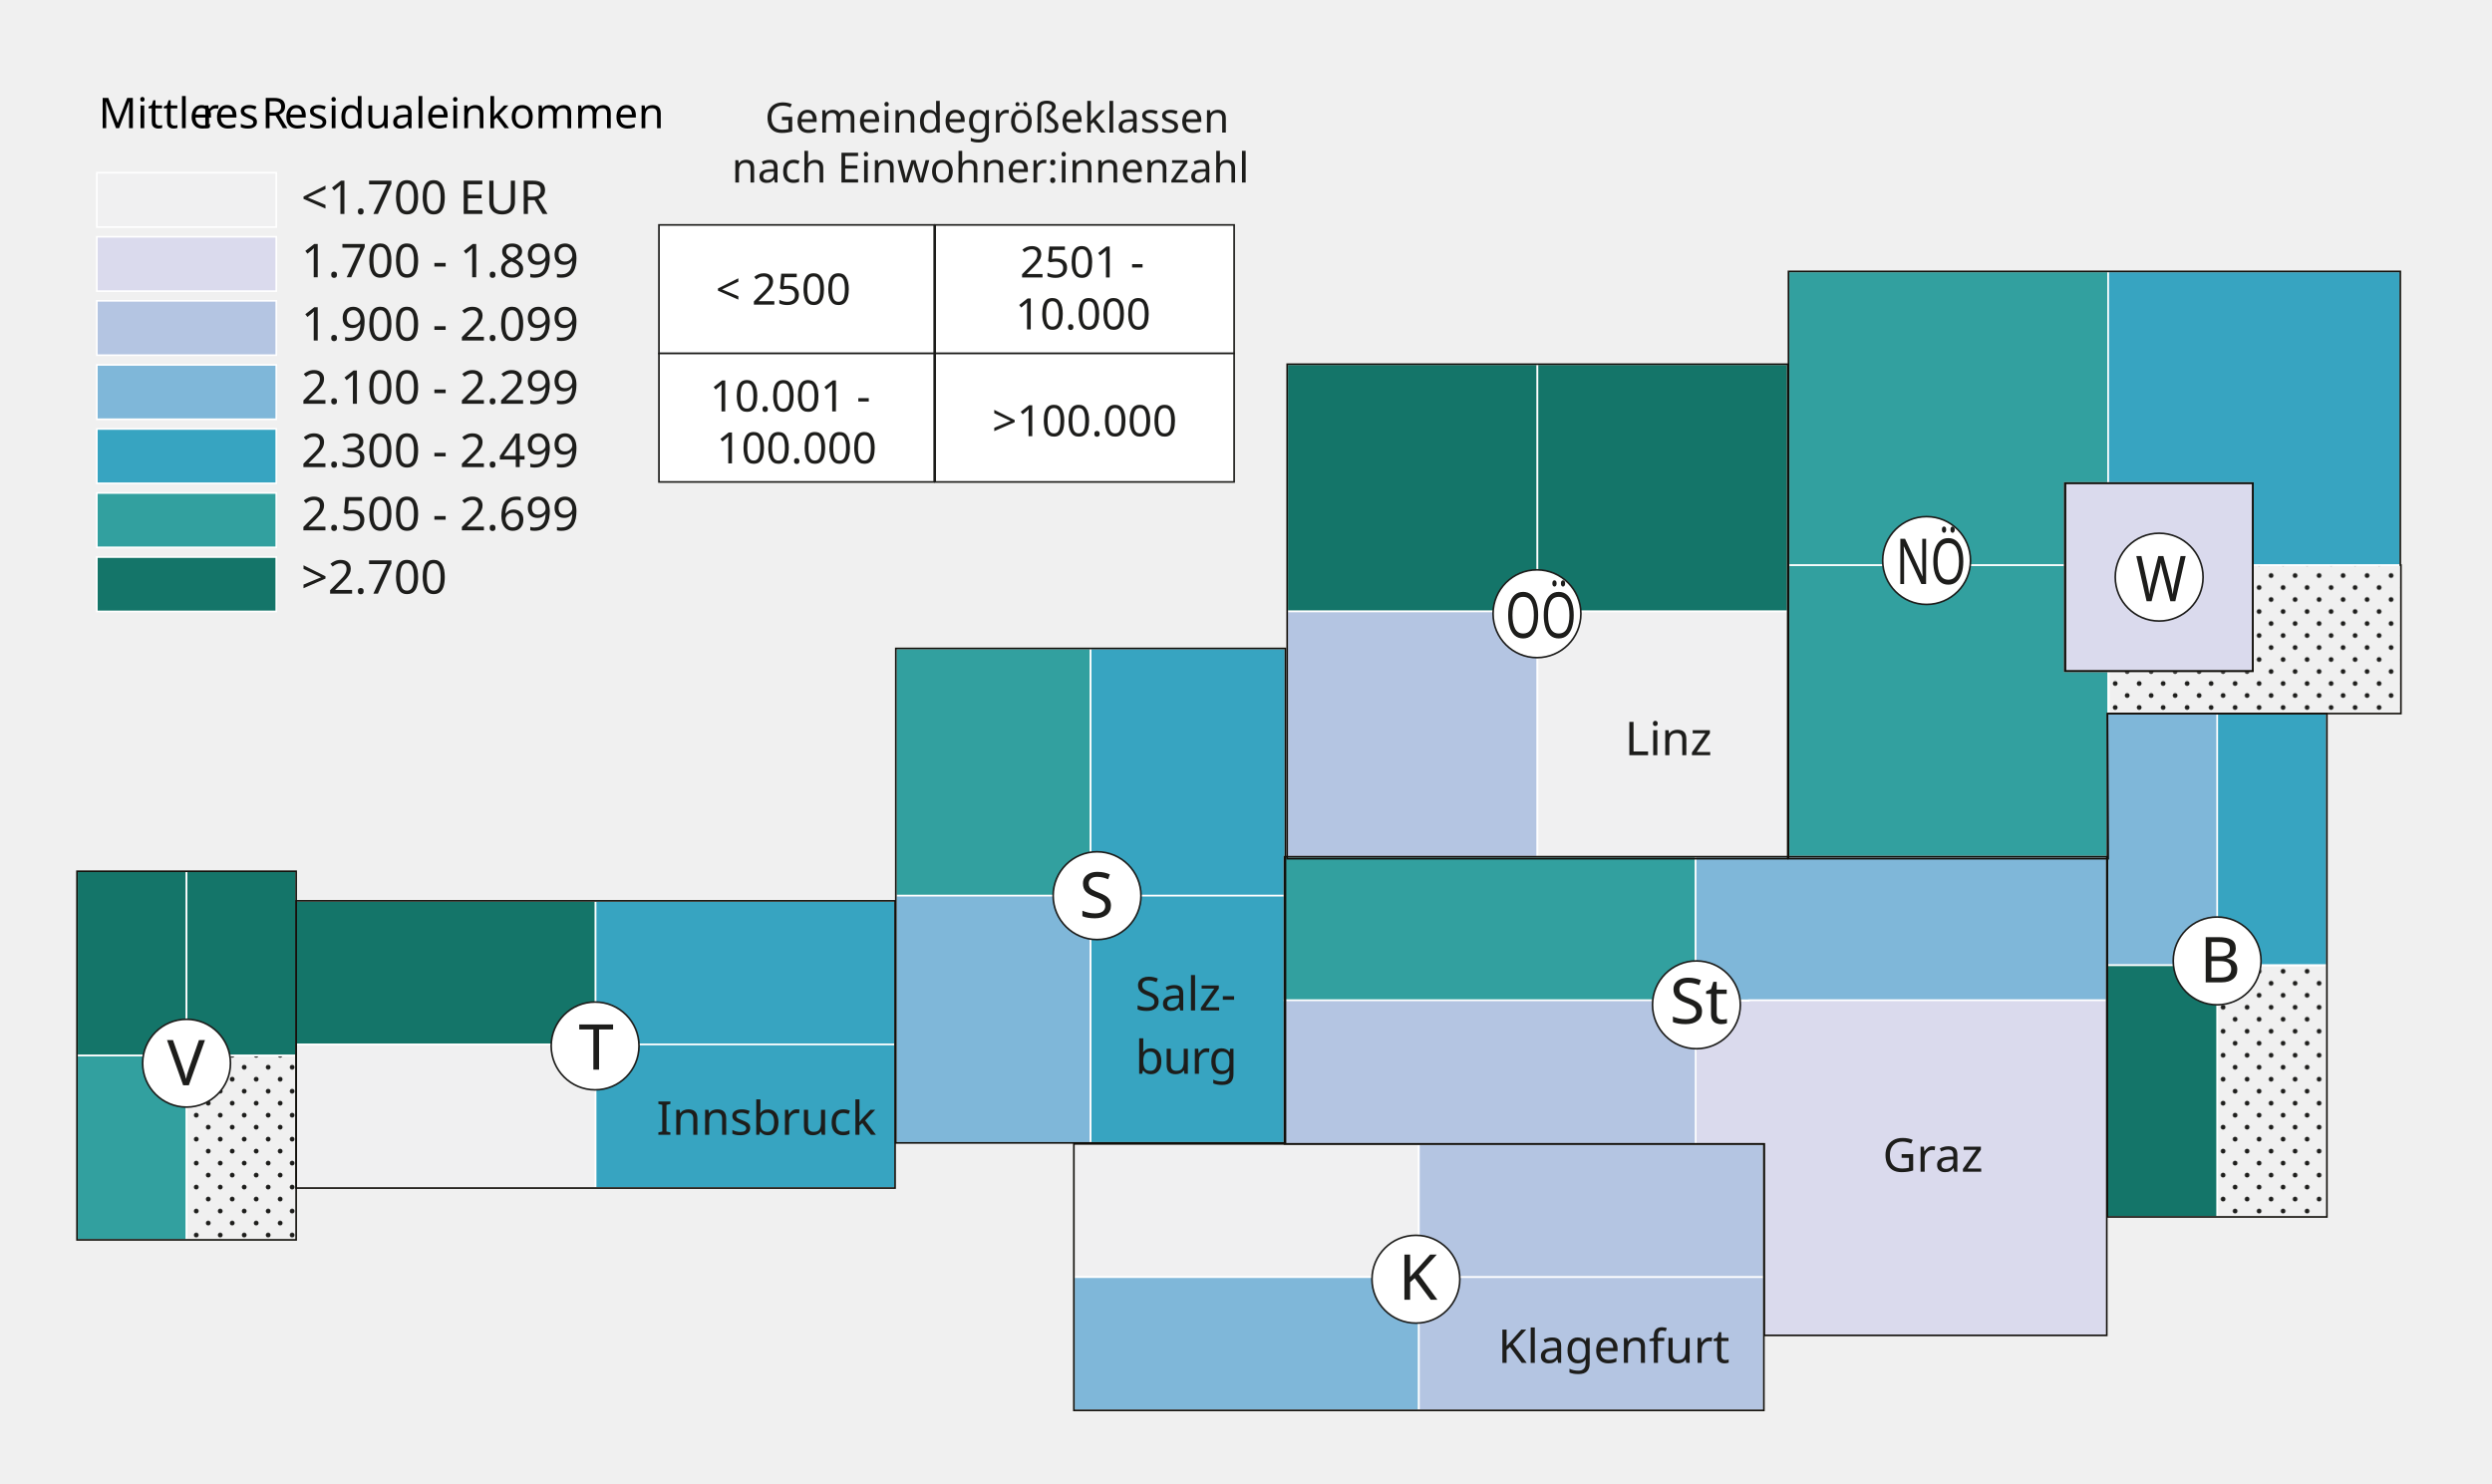
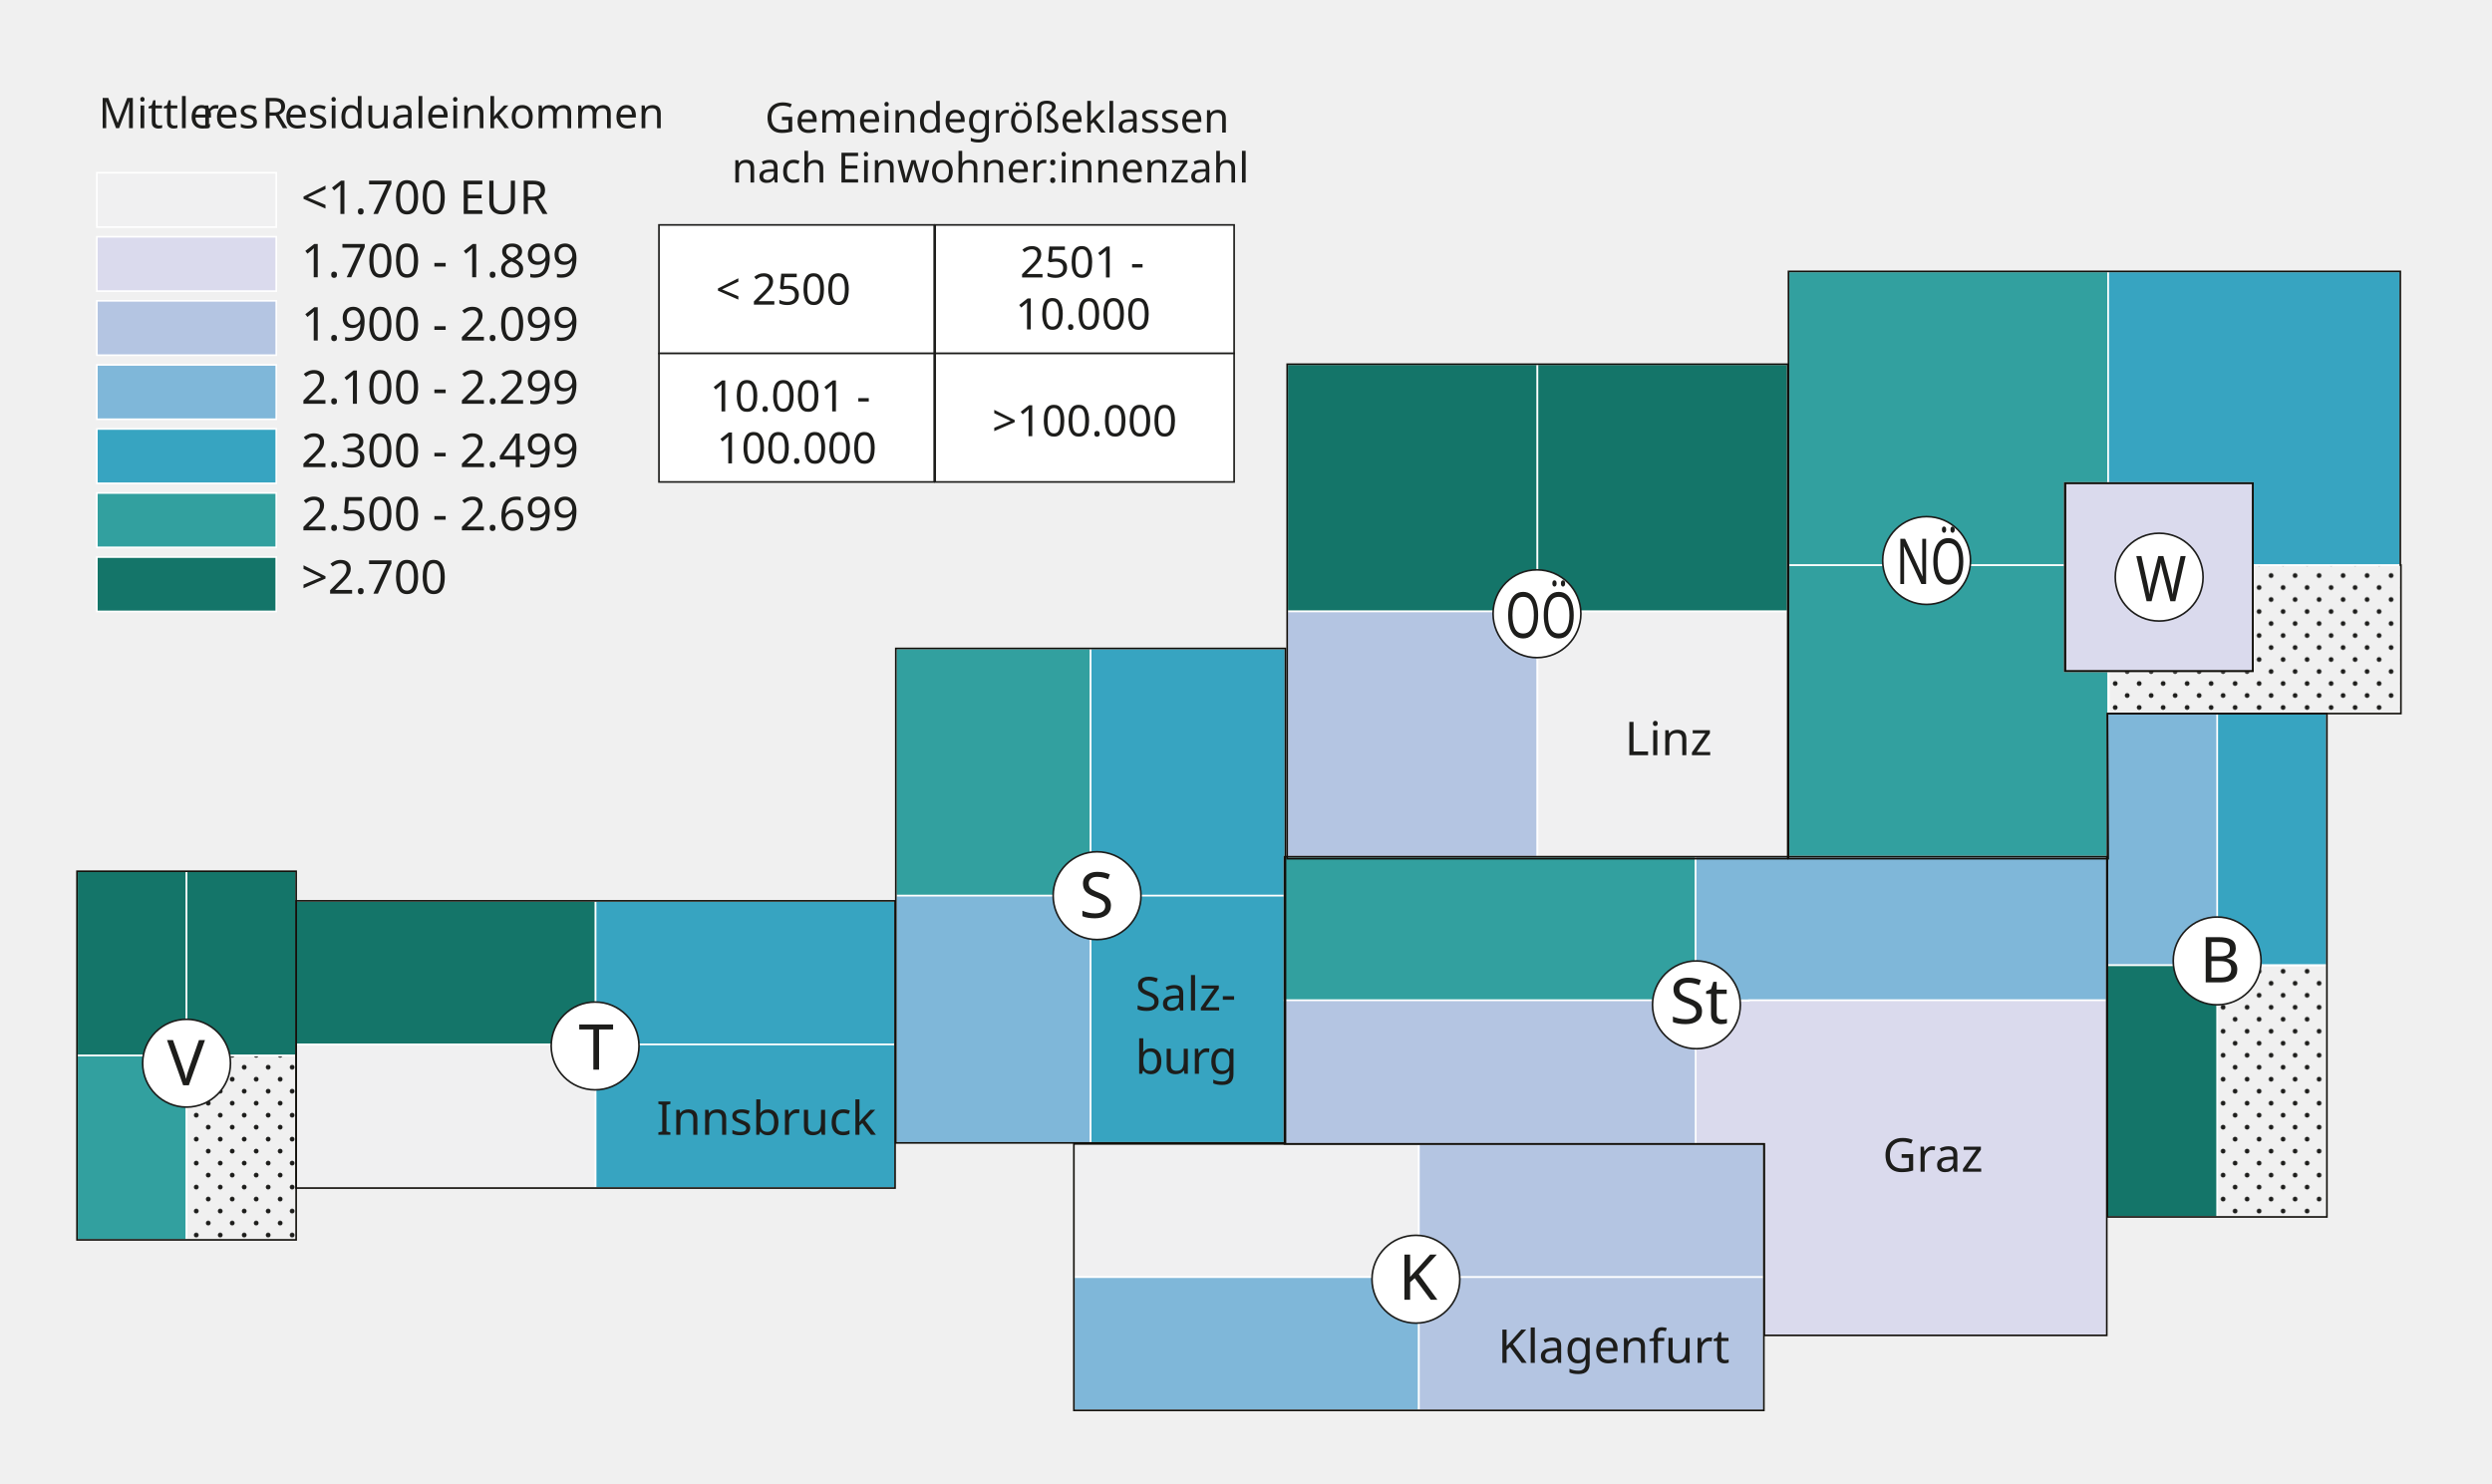
<svg xmlns="http://www.w3.org/2000/svg" id="Ebene_1" viewBox="0 0 1496 890.67">
  <defs>
    <style>
      text {
        pointer-events: none;
      }

      .mm-cls-1 {
        letter-spacing: -.02em;
      }

      .mm-cls-2 {
        letter-spacing: 0em;
      }

      .mm-cls-3 {
        fill: url(#Unnamed_Pattern);
      }

      .mm-cls-4 {
        letter-spacing: -.02em;
      }

      .mm-cls-5 {
        clip-path: url(#clippath-4);
      }

-       .mm-cls-6, .mm-mm-cls-7, .mm-cls-8, .mm-cls-9, .mm-cls-10, .mm-cls-11, .mm-cls-12, .mm-cls-13 {
+       .mm-cls-6, .mm-cls-7, .mm-cls-8, .mm-cls-9, .mm-cls-10, .mm-cls-11, .mm-cls-12, .mm-cls-13 {
        fill: #1d1d1b;
      }

      .mm-cls-14 {
        fill: #7fb7d9;
      }

      .mm-cls-7 {
        font-size: 25.4px;
      }

      .mm-cls-7, .mm-cls-8, .mm-cls-9, .mm-cls-10, .mm-cls-11, .mm-cls-12, .mm-cls-13 {
        font-family: 'MyriadPro-Regular', 'Myriad Pro', sans-serif;
        font-weight: 300;
      }

      .mm-cls-15 {
        fill: #fff;
      }

      .mm-cls-16 {
        fill: url(#Unnamed_Pattern_3);
      }

      .mm-cls-17 {
        letter-spacing: 0em;
      }

      .mm-cls-18 {
        letter-spacing: 0em;
      }

      .mm-cls-19 {
        letter-spacing: 0em;
      }

      .mm-cls-8 {
        font-size: 27.34px;
      }

      .mm-cls-20 {
        stroke: #fff;
      }

      .mm-cls-20, .mm-cls-21, .mm-cls-22, .mm-cls-23 {
        fill: none;
      }

      .mm-cls-20, .mm-cls-22, .mm-cls-23 {
        stroke-miterlimit: 10;
      }

      .mm-cls-24 {
        fill: #dadaed;
      }

      .mm-cls-9 {
        font-size: 38px;
      }

      .mm-cls-25 {
        letter-spacing: 0em;
      }

      .mm-cls-26 {
        fill: #f0f0f1;
      }

      .mm-cls-27 {
        letter-spacing: 0em;
      }

      .mm-cls-28 {
        fill: #b4c5e2;
      }

      .mm-cls-29 {
        letter-spacing: 0em;
      }

      .mm-cls-30 {
        clip-path: url(#clippath-5);
      }

      .mm-cls-31 {
        letter-spacing: 0em;
      }

      .mm-cls-32 {
        letter-spacing: 0em;
      }

      .mm-cls-33 {
        clip-path: url(#clippath-3);
      }

      .mm-cls-10 {
        font-size: 28px;
      }

      .mm-cls-34 {
        letter-spacing: .03em;
      }

      .mm-cls-35 {
        letter-spacing: 0em;
      }

      .mm-cls-11 {
        font-size: 25px;
      }

      .mm-cls-36 {
        fill: url(#Unnamed_Pattern_2);
      }

      .mm-cls-37 {
        fill: #37a4c1;
      }

      .mm-cls-38 {
        fill: #32a09f;
      }

      .mm-cls-39 {
        fill: #147569;
      }

      .mm-cls-22 {
        stroke: #12100b;
      }

      .mm-cls-40 {
        letter-spacing: .02em;
      }

      .mm-cls-12 {
        font-size: 26px;
      }

      .mm-cls-41 {
        clip-path: url(#clippath-2);
      }

      .mm-cls-13 {
        font-size: 32.76px;
      }

      .mm-cls-42 {
        letter-spacing: -.02em;
      }

      .mm-cls-23 {
        stroke: #1d1d1b;
      }

      .mm-cls-43 {
        letter-spacing: .06em;
      }
    </style>
-     <clipPath id="clippath-2">
+     <clipPath id="mm-clippath-2">
      <rect class="mm-cls-21" width="28.8" height="28.8" />
    </clipPath>
    <pattern id="Unnamed_Pattern" data-name="Unnamed Pattern" x="0" y="0" width="28.8" height="28.8" patternTransform="translate(449 93.56) scale(1 -1)" patternUnits="userSpaceOnUse" viewBox="0 0 28.8 28.8">
      <g>
        <rect class="mm-cls-21" width="28.8" height="28.8" />
        <g class="mm-cls-41">
          <path class="mm-cls-6" d="M28.8-1.44c.79,0,1.44.64,1.44,1.44s-.64,1.44-1.44,1.44S27.36.79,27.36,0s.64-1.44,1.44-1.44" />
          <path class="mm-cls-6" d="M14.4-1.44c.79,0,1.44.64,1.44,1.44s-.65,1.44-1.44,1.44S12.96.79,12.96,0s.64-1.44,1.44-1.44" />
          <path class="mm-cls-6" d="M28.8,12.96c.79,0,1.44.65,1.44,1.44s-.64,1.44-1.44,1.44-1.44-.64-1.44-1.44.64-1.44,1.44-1.44" />
          <path class="mm-cls-6" d="M14.4,12.96c.79,0,1.44.65,1.44,1.44s-.65,1.44-1.44,1.44-1.44-.64-1.44-1.44.64-1.44,1.44-1.44" />
          <path class="mm-cls-6" d="M7.2,5.76c.79,0,1.44.64,1.44,1.44s-.65,1.44-1.44,1.44-1.44-.64-1.44-1.44.64-1.44,1.44-1.44" />
          <path class="mm-cls-6" d="M21.6,5.76c.79,0,1.44.64,1.44,1.44s-.65,1.44-1.44,1.44-1.44-.64-1.44-1.44.64-1.44,1.44-1.44" />
          <path class="mm-cls-6" d="M7.2,20.16c.79,0,1.44.64,1.44,1.44s-.65,1.44-1.44,1.44-1.44-.64-1.44-1.44.64-1.44,1.44-1.44" />
          <path class="mm-cls-6" d="M21.6,20.16c.79,0,1.44.64,1.44,1.44s-.65,1.44-1.44,1.44-1.44-.64-1.44-1.44.64-1.44,1.44-1.44" />
          <path class="mm-cls-6" d="M0-1.44C.8-1.44,1.44-.79,1.44,0S.8,1.44,0,1.44-1.44.79-1.44,0-.8-1.44,0-1.44" />
          <path class="mm-cls-6" d="M0,12.96c.8,0,1.44.65,1.44,1.44s-.64,1.44-1.44,1.44-1.44-.64-1.44-1.44.64-1.44,1.44-1.44" />
          <path class="mm-cls-6" d="M28.8,27.36c.79,0,1.44.64,1.44,1.44s-.64,1.44-1.44,1.44-1.44-.65-1.44-1.44.64-1.44,1.44-1.44" />
          <path class="mm-cls-6" d="M14.4,27.36c.79,0,1.44.64,1.44,1.44s-.65,1.44-1.44,1.44-1.44-.65-1.44-1.44.64-1.44,1.44-1.44" />
          <path class="mm-cls-6" d="M0,27.36c.8,0,1.44.64,1.44,1.44s-.64,1.44-1.44,1.44-1.44-.65-1.44-1.44.64-1.44,1.44-1.44" />
        </g>
      </g>
    </pattern>
-     <clipPath id="clippath-3">
+     <clipPath id="mm-clippath-3">
      <rect class="mm-cls-21" width="28.8" height="28.8" />
    </clipPath>
    <pattern id="Unnamed_Pattern_2" data-name="Unnamed Pattern 2" x="0" y="0" width="28.8" height="28.8" patternTransform="translate(449 93.56) scale(1 -1)" patternUnits="userSpaceOnUse" viewBox="0 0 28.8 28.8">
      <g>
        <rect class="mm-cls-21" width="28.8" height="28.8" />
        <g class="mm-cls-33">
          <path class="mm-cls-6" d="M28.8-1.44c.79,0,1.44.64,1.44,1.44s-.64,1.44-1.44,1.44S27.36.79,27.36,0s.64-1.44,1.44-1.44" />
          <path class="mm-cls-6" d="M14.4-1.44c.79,0,1.44.64,1.44,1.44s-.65,1.44-1.44,1.44S12.96.79,12.96,0s.64-1.44,1.44-1.44" />
          <path class="mm-cls-6" d="M28.8,12.96c.79,0,1.44.65,1.44,1.44s-.64,1.44-1.44,1.44-1.44-.64-1.44-1.44.64-1.44,1.44-1.44" />
          <path class="mm-cls-6" d="M14.4,12.96c.79,0,1.44.65,1.44,1.44s-.65,1.44-1.44,1.44-1.44-.64-1.44-1.44.64-1.44,1.44-1.44" />
          <path class="mm-cls-6" d="M7.2,5.76c.79,0,1.44.64,1.44,1.44s-.65,1.44-1.44,1.44-1.44-.64-1.44-1.44.64-1.44,1.44-1.44" />
          <path class="mm-cls-6" d="M21.6,5.76c.79,0,1.44.64,1.44,1.44s-.65,1.44-1.44,1.44-1.44-.64-1.44-1.44.64-1.44,1.44-1.44" />
          <path class="mm-cls-6" d="M7.2,20.16c.79,0,1.44.64,1.44,1.44s-.65,1.44-1.44,1.44-1.44-.64-1.44-1.44.64-1.44,1.44-1.44" />
          <path class="mm-cls-6" d="M21.6,20.16c.79,0,1.44.64,1.44,1.44s-.65,1.44-1.44,1.44-1.44-.64-1.44-1.44.64-1.44,1.44-1.44" />
          <path class="mm-cls-6" d="M0-1.44C.8-1.44,1.44-.79,1.44,0S.8,1.44,0,1.44-1.44.79-1.44,0-.8-1.44,0-1.44" />
          <path class="mm-cls-6" d="M0,12.96c.8,0,1.44.65,1.44,1.44s-.64,1.44-1.44,1.44-1.44-.64-1.44-1.44.64-1.44,1.44-1.44" />
          <path class="mm-cls-6" d="M28.8,27.36c.79,0,1.44.64,1.44,1.44s-.64,1.44-1.44,1.44-1.44-.65-1.44-1.44.64-1.44,1.44-1.44" />
          <path class="mm-cls-6" d="M14.4,27.36c.79,0,1.44.64,1.44,1.44s-.65,1.44-1.44,1.44-1.44-.65-1.44-1.44.64-1.44,1.44-1.44" />
          <path class="mm-cls-6" d="M0,27.36c.8,0,1.44.64,1.44,1.44s-.64,1.44-1.44,1.44-1.44-.65-1.44-1.44.64-1.44,1.44-1.44" />
        </g>
      </g>
    </pattern>
-     <clipPath id="clippath-4">
+     <clipPath id="mm-clippath-4">
      <rect class="mm-cls-21" width="28.8" height="28.8" />
    </clipPath>
    <pattern id="Unnamed_Pattern_3" data-name="Unnamed Pattern 3" x="0" y="0" width="28.8" height="28.8" patternTransform="translate(449 93.56) scale(1 -1)" patternUnits="userSpaceOnUse" viewBox="0 0 28.8 28.8">
      <g>
        <rect class="mm-cls-21" width="28.8" height="28.8" />
        <g class="mm-cls-5">
          <path class="mm-cls-6" d="M28.8-1.44c.79,0,1.44.64,1.44,1.44s-.64,1.44-1.44,1.44S27.36.79,27.36,0s.64-1.44,1.44-1.44" />
          <path class="mm-cls-6" d="M14.4-1.44c.79,0,1.44.64,1.44,1.44s-.65,1.44-1.44,1.44S12.96.79,12.96,0s.64-1.44,1.44-1.44" />
          <path class="mm-cls-6" d="M28.8,12.96c.79,0,1.44.65,1.44,1.44s-.64,1.44-1.44,1.44-1.44-.64-1.44-1.44.64-1.44,1.44-1.44" />
          <path class="mm-cls-6" d="M14.4,12.96c.79,0,1.44.65,1.44,1.44s-.65,1.44-1.44,1.44-1.44-.64-1.44-1.44.64-1.44,1.44-1.44" />
          <path class="mm-cls-6" d="M7.2,5.76c.79,0,1.44.64,1.44,1.44s-.65,1.44-1.44,1.44-1.44-.64-1.44-1.44.64-1.44,1.44-1.44" />
          <path class="mm-cls-6" d="M21.6,5.76c.79,0,1.44.64,1.44,1.44s-.65,1.44-1.44,1.44-1.44-.64-1.44-1.44.64-1.44,1.44-1.44" />
          <path class="mm-cls-6" d="M7.2,20.16c.79,0,1.44.64,1.44,1.44s-.65,1.44-1.44,1.44-1.44-.64-1.44-1.44.64-1.44,1.44-1.44" />
          <path class="mm-cls-6" d="M21.6,20.16c.79,0,1.44.64,1.44,1.44s-.65,1.44-1.44,1.44-1.44-.64-1.44-1.44.64-1.44,1.44-1.44" />
          <path class="mm-cls-6" d="M0-1.44C.8-1.44,1.44-.79,1.44,0S.8,1.44,0,1.44-1.44.79-1.44,0-.8-1.44,0-1.44" />
          <path class="mm-cls-6" d="M0,12.96c.8,0,1.44.65,1.44,1.44s-.64,1.44-1.44,1.44-1.44-.64-1.44-1.44.64-1.44,1.44-1.44" />
          <path class="mm-cls-6" d="M28.8,27.36c.79,0,1.44.64,1.44,1.44s-.64,1.44-1.44,1.44-1.44-.65-1.44-1.44.64-1.44,1.44-1.44" />
          <path class="mm-cls-6" d="M14.4,27.36c.79,0,1.44.64,1.44,1.44s-.65,1.44-1.44,1.44-1.44-.65-1.44-1.44.64-1.44,1.44-1.44" />
          <path class="mm-cls-6" d="M0,27.36c.8,0,1.44.64,1.44,1.44s-.64,1.44-1.44,1.44-1.44-.65-1.44-1.44.64-1.44,1.44-1.44" />
        </g>
      </g>
    </pattern>
-     <clipPath id="clippath-5">
+     <clipPath id="mm-clippath-5">
      <rect class="mm-cls-21" width="1496" height="890.67" />
    </clipPath>
  </defs>
  <rect id="v-2500" class="mm-cls-39" x="46.22" y="523.11" width="65.78" height="110.67" />
  <rect class="mm-cls-20" x="46.22" y="523.11" width="65.78" height="110.67" />
  <rect id="v-2501" class="mm-cls-39" x="112" y="523.11" width="65.78" height="110.67" />
  <rect class="mm-cls-20" x="112" y="523.11" width="65.78" height="110.67" />
  <rect id="v-10001" class="mm-cls-38" x="46.22" y="633.78" width="65.78" height="110.67" />
  <rect class="mm-cls-20" x="46.22" y="633.78" width="65.78" height="110.67" />
  <rect class="mm-cls-3" x="112" y="633.78" width="65.78" height="110.67" />
  <rect class="mm-cls-20" x="112" y="633.78" width="65.78" height="110.67" />
  <rect class="mm-cls-39" x="177.78" y="540.89" width="179.78" height="86.22" />
  <rect class="mm-cls-20" x="177.78" y="540.89" width="179.78" height="86.22" />
  <rect class="mm-cls-37" x="357.55" y="540.89" width="179.78" height="86.22" />
  <rect class="mm-cls-20" x="357.55" y="540.89" width="179.78" height="86.22" />
  <rect class="mm-cls-26" x="177.78" y="627.11" width="179.78" height="86.22" />
  <rect class="mm-cls-20" x="177.78" y="627.11" width="179.78" height="86.22" />
  <rect class="mm-cls-37" x="357.55" y="627.11" width="179.78" height="86.22" />
  <rect class="mm-cls-20" x="357.55" y="627.11" width="179.78" height="86.22" />
  <rect class="mm-cls-38" x="537.78" y="389.33" width="116.96" height="148.44" />
  <rect class="mm-cls-20" x="537.78" y="389.33" width="116.96" height="148.44" />
  <rect class="mm-cls-37" x="654.73" y="389.33" width="116.96" height="148.44" />
  <rect class="mm-cls-20" x="654.73" y="389.33" width="116.96" height="148.44" />
  <rect class="mm-cls-14" x="537.78" y="537.78" width="116.96" height="148.44" />
  <rect class="mm-cls-20" x="537.78" y="537.78" width="116.96" height="148.44" />
  <rect class="mm-cls-37" x="654.73" y="537.78" width="116.96" height="148.44" />
  <rect class="mm-cls-20" x="654.73" y="537.78" width="116.96" height="148.44" />
  <rect class="mm-cls-39" x="772.72" y="218.67" width="150.24" height="148.44" />
  <rect class="mm-cls-20" x="772.72" y="218.67" width="150.24" height="148.44" />
  <rect class="mm-cls-39" x="922.96" y="218.67" width="150.24" height="148.44" />
  <rect class="mm-cls-20" x="922.96" y="218.67" width="150.24" height="148.44" />
  <rect class="mm-cls-28" x="772.72" y="367.11" width="150.24" height="148.44" />
  <rect class="mm-cls-20" x="772.72" y="367.11" width="150.24" height="148.44" />
  <rect class="mm-cls-26" x="922.96" y="367.11" width="150.24" height="148.44" />
  <rect class="mm-cls-20" x="922.96" y="367.11" width="150.24" height="148.44" />
  <polygon class="mm-cls-36" points="1352.44 339.26 1352.44 371.49 1265.96 371.49 1265.96 428.44 1441.33 428.44 1441.33 339.26 1352.44 339.26" />
  <polygon class="mm-cls-20" points="1352.44 339.26 1352.44 371.49 1265.96 371.49 1265.96 428.44 1441.33 428.44 1441.33 339.26 1352.44 339.26" />
  <polygon class="mm-cls-38" points="1239.52 402.96 1239.52 339.26 1073.67 339.26 1073.67 515.56 1265.59 515.56 1265.59 402.96 1239.52 402.96" />
  <polygon class="mm-cls-20" points="1239.52 402.96 1239.52 339.26 1073.67 339.26 1073.67 515.56 1265.59 515.56 1265.59 402.96 1239.52 402.96" />
  <polygon class="mm-cls-38" points="1239.52 290.07 1265.59 290.07 1265.59 162.96 1073.67 162.96 1073.67 339.26 1239.52 339.26 1239.52 290.07" />
  <polygon class="mm-cls-20" points="1239.52 290.07 1265.59 290.07 1265.59 162.96 1073.67 162.96 1073.67 339.26 1239.52 339.26 1239.52 290.07" />
  <polygon class="mm-cls-37" points="1265.59 162.96 1265.59 290.07 1352.44 290.07 1352.44 339.26 1440.96 339.26 1440.96 162.96 1265.59 162.96" />
  <polygon class="mm-cls-20" points="1265.59 162.96 1265.59 290.07 1352.44 290.07 1352.44 339.26 1440.96 339.26 1440.96 162.96 1265.59 162.96" />
  <rect class="mm-cls-26" x="644.67" y="686.82" width="207.11" height="80" />
  <rect class="mm-cls-20" x="644.67" y="686.82" width="207.11" height="80" />
  <rect class="mm-cls-28" x="851.78" y="686.82" width="207.11" height="80" />
  <rect class="mm-cls-20" x="851.78" y="686.82" width="207.11" height="80" />
  <rect class="mm-cls-14" x="644.67" y="766.81" width="207.11" height="80" />
  <rect class="mm-cls-20" x="644.67" y="766.81" width="207.11" height="80" />
  <rect class="mm-cls-28" x="851.78" y="766.81" width="207.11" height="80" />
  <rect class="mm-cls-20" x="851.78" y="766.81" width="207.11" height="80" />
  <rect class="mm-cls-38" x="771.11" y="514.37" width="246.82" height="86.22" />
  <rect class="mm-cls-20" x="771.11" y="514.37" width="246.82" height="86.22" />
  <rect class="mm-cls-14" x="1017.93" y="514.37" width="246.82" height="86.22" />
  <rect class="mm-cls-20" x="1017.93" y="514.37" width="246.82" height="86.22" />
  <polygon class="mm-cls-24" points="1049.89 600.59 1049.89 600.88 1017.85 600.88 1017.85 686.81 1059.11 686.81 1059.11 801.78 1264.74 801.78 1264.74 600.59 1049.89 600.59" />
  <polygon class="mm-cls-20" points="1049.89 600.59 1049.89 600.88 1017.85 600.88 1017.85 686.81 1059.11 686.81 1059.11 801.78 1264.74 801.78 1264.74 600.59 1049.89 600.59" />
  <rect class="mm-cls-28" x="771.11" y="600.59" width="246.82" height="86.22" />
  <rect class="mm-cls-20" x="771.11" y="600.59" width="246.82" height="86.22" />
  <rect class="mm-cls-37" x="1331" y="428.45" width="65.89" height="151.11" />
  <rect class="mm-cls-20" x="1331" y="428.45" width="65.89" height="151.11" />
  <rect class="mm-cls-16" x="1331" y="579.56" width="65.89" height="151.11" />
  <rect class="mm-cls-20" x="1331" y="579.56" width="65.89" height="151.11" />
  <rect class="mm-cls-14" x="1265.11" y="428.45" width="65.89" height="151.11" />
  <rect class="mm-cls-20" x="1265.11" y="428.45" width="65.89" height="151.11" />
  <rect class="mm-cls-39" x="1265.11" y="579.56" width="65.89" height="151.11" />
  <rect class="mm-cls-20" x="1265.11" y="579.56" width="65.89" height="151.11" />
  <rect class="mm-cls-24" x="1239.92" y="290.07" width="112.52" height="112.89" />
  <rect class="mm-cls-20" x="1239.92" y="290.07" width="112.52" height="112.89" />
  <rect class="mm-cls-24" x="58.13" y="142.15" width="107.73" height="32.65" />
  <rect class="mm-cls-20" x="58.13" y="142.15" width="107.73" height="32.65" />
  <rect class="mm-cls-26" x="58.13" y="103.69" width="107.73" height="32.65" />
  <rect class="mm-cls-20" x="58.13" y="103.69" width="107.73" height="32.65" />
  <rect class="mm-cls-28" x="58.13" y="180.61" width="107.73" height="32.65" />
  <rect class="mm-cls-20" x="58.13" y="180.61" width="107.73" height="32.65" />
  <rect class="mm-cls-14" x="58.13" y="219.08" width="107.73" height="32.65" />
  <rect class="mm-cls-20" x="58.13" y="219.08" width="107.73" height="32.65" />
  <rect class="mm-cls-37" x="58.13" y="257.54" width="107.73" height="32.65" />
  <rect class="mm-cls-20" x="58.13" y="257.54" width="107.73" height="32.65" />
  <rect class="mm-cls-38" x="58.13" y="296" width="107.73" height="32.65" />
  <rect class="mm-cls-20" x="58.13" y="296" width="107.73" height="32.65" />
  <rect class="mm-cls-39" x="58.13" y="334.46" width="107.73" height="32.65" />
  <rect class="mm-cls-20" x="58.13" y="334.46" width="107.73" height="32.65" />
  <polygon class="mm-cls-22" points="112 523.11 46.22 523.11 46.22 633.78 46.22 744.44 112 744.44 177.78 744.44 177.78 633.78 177.78 523.11 112 523.11" />
  <polygon class="mm-cls-22" points="357.56 540.89 177.78 540.89 177.78 627.11 177.78 713.33 357.56 713.33 537.33 713.33 537.33 627.11 537.33 540.89 357.56 540.89" />
  <polygon class="mm-cls-22" points="654.73 389.33 537.78 389.33 537.78 537.78 537.78 686.22 654.73 686.22 771.69 686.22 771.69 537.78 771.69 389.33 654.73 389.33" />
  <polygon class="mm-cls-22" points="922.96 218.67 772.72 218.67 772.72 367.11 772.72 515.56 922.96 515.56 1073.21 515.56 1073.21 367.11 1073.21 218.67 922.96 218.67" />
  <path class="mm-cls-22" d="M1441.33,339.26h-.37v-176.3h-367.3v352.59h191.93l-.43-87.11h176.17v-89.18ZM1352.44,339.26v63.7h-112.93v-112.89h112.93v49.18Z" />
  <polygon class="mm-cls-22" points="851.78 686.82 644.67 686.82 644.67 766.82 644.67 846.82 851.78 846.82 1058.89 846.82 1058.89 766.82 1058.89 686.82 851.78 686.82" />
  <polygon class="mm-cls-22" points="1331 428.44 1265.11 428.44 1265.11 579.56 1265.11 730.67 1331 730.67 1396.89 730.67 1396.89 579.56 1396.89 428.44 1331 428.44" />
  <rect class="mm-cls-22" x="1239.92" y="290.07" width="112.52" height="112.89" />
  <polygon class="mm-cls-22" points="1017.93 514.37 771.11 514.37 771.11 600.59 771.11 686.81 1017.85 686.81 1017.93 686.81 1059.11 686.81 1059.11 801.78 1264.74 801.78 1264.74 600.59 1264.74 514.37 1017.93 514.37" />
  <rect id="2500" class="mm-cls-15" x="395.59" y="135.04" width="165.24" height="77.16" />
  <rect class="mm-cls-23" x="395.59" y="135.04" width="165.24" height="77.16" />
  <rect id="2501" class="mm-cls-15" x="561.41" y="135.04" width="179.46" height="77.16" />
  <rect class="mm-cls-23" x="561.41" y="135.04" width="179.46" height="77.16" />
  <rect id="10001" class="mm-cls-15" x="395.59" y="212.21" width="165.24" height="77.16" />
  <rect class="mm-cls-23" x="395.59" y="212.21" width="165.24" height="77.16" />
  <rect id="100001" class="mm-cls-15" x="561.41" y="212.21" width="179.46" height="77.16" />
  <rect class="mm-cls-23" x="561.41" y="212.21" width="179.46" height="77.16" />
  <text class="mm-cls-12" transform="translate(429.7 182.9)">
    <tspan x="0" y="0">&lt; 2500</tspan>
  </text>
  <text class="mm-cls-12" transform="translate(612.32 166.58)">
    <tspan x="0" y="0">2501 -</tspan>
  </text>
  <text class="mm-cls-12" transform="translate(609.54 197.78)">
    <tspan x="0" y="0">10.000</tspan>
  </text>
  <text class="mm-cls-11" transform="translate(459.23 79.57)">
    <tspan x="0" y="0">Gemeindegrößeklassen</tspan>
  </text>
  <text class="mm-cls-11" transform="translate(439.3 109.57)">
    <tspan x="0" y="0">nach Einwohner:innenzahl</tspan>
  </text>
  <text class="mm-cls-7" transform="translate(59.17 76.94)">
    <tspan x="0" y="0">Mittle</tspan>
    <tspan class="mm-cls-1" x="61.91" y="0">r</tspan>
    <tspan x="69.73" y="0">es </tspan>
    <tspan class="mm-cls-31" x="97.9" y="0">R</tspan>
    <tspan x="111.34" y="0">esidualeinkommen</tspan>
  </text>
  <text id="1700" class="mm-cls-10" transform="translate(180.8 128.46)">
    <tspan x="0" y="0">&lt;1.700 EUR</tspan>
  </text>
  <text id="1899" class="mm-cls-10" transform="translate(180.8 166.46)">
    <tspan x="0" y="0">1.700 - 1.899</tspan>
  </text>
  <text id="2099" class="mm-cls-10" transform="translate(180.8 204.46)">
    <tspan x="0" y="0">1.900 - 2.099</tspan>
  </text>
  <text id="2299" class="mm-cls-10" transform="translate(180.8 242.45)">
    <tspan x="0" y="0">2.100 - 2.299</tspan>
  </text>
  <text id="2499" class="mm-cls-10" transform="translate(180.8 280.45)">
    <tspan x="0" y="0">2.300 - 2.499</tspan>
  </text>
  <text id="2699" class="mm-cls-10" transform="translate(180.8 318.44)">
    <tspan x="0" y="0">2.500 - 2.699</tspan>
  </text>
  <text id="2700" class="mm-cls-10" transform="translate(180.8 356.44)">
    <tspan x="0" y="0">&gt;2.700</tspan>
  </text>
  <text class="mm-cls-10" transform="translate(394.11 681.35)">
    <tspan x="0" y="0">Innsbruck</tspan>
  </text>
  <text class="mm-cls-10" transform="translate(899.2 818.3)">
    <tspan x="0" y="0">Klagenfurt</tspan>
  </text>
  <text class="mm-cls-10" transform="translate(1130.2 703.5)">
    <tspan x="0" y="0">Graz</tspan>
  </text>
  <text class="mm-cls-10" transform="translate(975.41 453.43)">
    <tspan x="0" y="0">Linz</tspan>
  </text>
  <text class="mm-cls-10" transform="translate(681.5 606.7)">
    <tspan x="0" y="0">Salz-</tspan>
  </text>
  <text class="mm-cls-10" transform="translate(681.5 644.7)">
    <tspan class="mm-cls-42" x="0" y="0">burg</tspan>
  </text>
  <text class="mm-cls-12" transform="translate(426.13 247.01)">
    <tspan x="0" y="0">10.001 - </tspan>
  </text>
  <text class="mm-cls-12" transform="translate(430.19 278.21)">
    <tspan x="0" y="0">100.000</tspan>
  </text>
  <text class="mm-cls-12" transform="translate(595.58 261.89)">
    <tspan />
    <tspan x="0" y="0">&gt;100.000</tspan>
  </text>
  <g class="mm-cls-30">
    <path id="v" class="mm-cls-15" d="M138.36,638.36c0,14.56-11.8,26.36-26.36,26.36s-26.36-11.8-26.36-26.36,11.8-26.36,26.36-26.36,26.36,11.8,26.36,26.36" />
    <path class="mm-cls-23" d="M138.36,638.36c0,14.56-11.8,26.36-26.36,26.36s-26.36-11.8-26.36-26.36,11.8-26.36,26.36-26.36,26.36,11.8,26.36,26.36Z" />
    <path id="t" class="mm-cls-15" d="M383.61,628c0,14.56-11.8,26.36-26.36,26.36s-26.36-11.8-26.36-26.36,11.8-26.36,26.36-26.36,26.36,11.8,26.36,26.36" />
    <path class="mm-cls-23" d="M383.61,628c0,14.56-11.8,26.36-26.36,26.36s-26.36-11.8-26.36-26.36,11.8-26.36,26.36-26.36,26.36,11.8,26.36,26.36Z" />
    <path id="s" class="mm-cls-15" d="M684.95,537.78c0,14.56-11.8,26.36-26.36,26.36s-26.36-11.8-26.36-26.36,11.8-26.36,26.36-26.36,26.36,11.8,26.36,26.36" />
    <path class="mm-cls-23" d="M684.95,537.78c0,14.56-11.8,26.36-26.36,26.36s-26.36-11.8-26.36-26.36,11.8-26.36,26.36-26.36,26.36,11.8,26.36,26.36Z" />
    <path id="k" class="mm-cls-15" d="M876.36,768.06c0,14.56-11.8,26.36-26.36,26.36s-26.36-11.8-26.36-26.36,11.8-26.36,26.36-26.36,26.36,11.8,26.36,26.36" />
    <path class="mm-cls-23" d="M876.36,768.06c0,14.56-11.8,26.36-26.36,26.36s-26.36-11.8-26.36-26.36,11.8-26.36,26.36-26.36,26.36,11.8,26.36,26.36Z" />
    <path id="st" class="mm-cls-15" d="M1044.76,603.31c0,14.56-11.8,26.36-26.36,26.36s-26.36-11.8-26.36-26.36,11.8-26.36,26.36-26.36,26.36,11.8,26.36,26.36" />
    <path class="mm-cls-23" d="M1044.76,603.31c0,14.56-11.8,26.36-26.36,26.36s-26.36-11.8-26.36-26.36,11.8-26.36,26.36-26.36,26.36,11.8,26.36,26.36Z" />
    <path id="b" class="mm-cls-15" d="M1357.36,576.95c0,14.56-11.8,26.36-26.36,26.36s-26.36-11.8-26.36-26.36,11.8-26.36,26.36-26.36,26.36,11.8,26.36,26.36" />
    <path class="mm-cls-23" d="M1357.36,576.95c0,14.56-11.8,26.36-26.36,26.36s-26.36-11.8-26.36-26.36,11.8-26.36,26.36-26.36,26.36,11.8,26.36,26.36Z" />
    <path id="o" class="mm-cls-15" d="M949.04,368.5c0,14.56-11.8,26.36-26.36,26.36s-26.36-11.8-26.36-26.36,11.8-26.36,26.36-26.36,26.36,11.8,26.36,26.36" />
    <path class="mm-cls-23" d="M949.04,368.5c0,14.56-11.8,26.36-26.36,26.36s-26.36-11.8-26.36-26.36,11.8-26.36,26.36-26.36,26.36,11.8,26.36,26.36Z" />
    <path id="n" class="mm-cls-15" d="M1182.93,336.55c0,14.56-11.8,26.36-26.36,26.36s-26.36-11.8-26.36-26.36,11.8-26.36,26.36-26.36,26.36,11.8,26.36,26.36" />
    <path class="mm-cls-23" d="M1182.93,336.55c0,14.56-11.8,26.36-26.36,26.36s-26.36-11.8-26.36-26.36,11.8-26.36,26.36-26.36,26.36,11.8,26.36,26.36Z" />
    <path id="w" class="mm-cls-15" d="M1322.55,346.52c0,14.56-11.8,26.36-26.36,26.36s-26.36-11.8-26.36-26.36,11.8-26.36,26.36-26.36,26.36,11.8,26.36,26.36" />
    <path class="mm-cls-23" d="M1322.55,346.52c0,14.56-11.8,26.36-26.36,26.36s-26.36-11.8-26.36-26.36,11.8-26.36,26.36-26.36,26.36,11.8,26.36,26.36Z" />
  </g>
  <text class="mm-cls-9" transform="translate(101.26 653.61)">
    <tspan x="-1" y="-2">V</tspan>
  </text>
  <text class="mm-cls-9" transform="translate(347.35 643.23)">
    <tspan x="0" y="-1">T</tspan>
  </text>
  <text class="mm-cls-9" transform="translate(647.85 548.99)">
    <tspan x="0" y="2">S</tspan>
  </text>
  <text class="mm-cls-9" transform="translate(839.41 780.41)">
    <tspan x="0" y="0">K</tspan>
  </text>
  <text class="mm-cls-9" transform="translate(1320.45 589.81)">
    <tspan x="0" y="0">B</tspan>
  </text>
  <text class="mm-cls-8" transform="translate(903.71 382.94) scale(1 1.39)">
    <tspan x="0" y="0">OÖ</tspan>
  </text>
  <text class="mm-cls-9" transform="translate(1002.31 614.54) scale(1.02 1)">
    <tspan x="0" y="0">St</tspan>
  </text>
  <text class="mm-cls-8" transform="translate(1138.15 350.65) scale(1 1.39)">
    <tspan x="0" y="0">NÖ</tspan>
  </text>
  <text class="mm-cls-13" transform="translate(1283.07 362.16) scale(1 1.16)">
    <tspan x="-1" y="-1">W</tspan>
  </text>
</svg>
